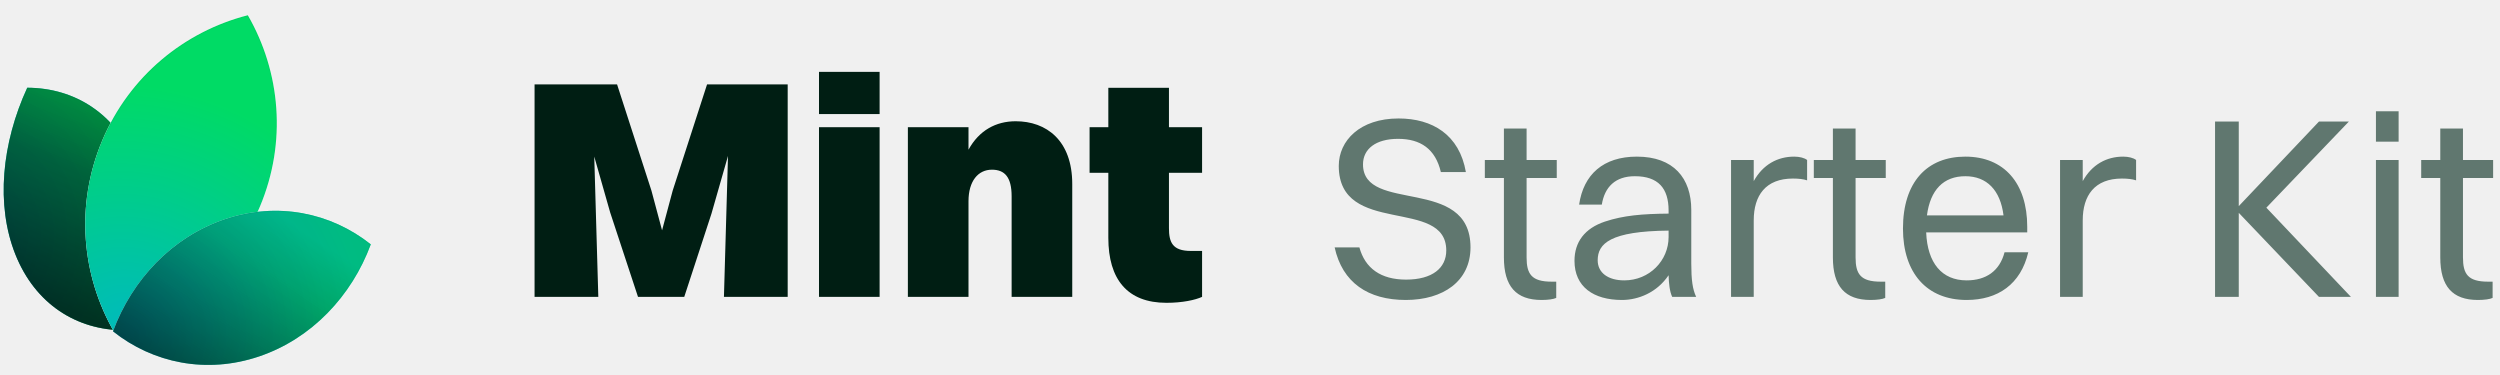
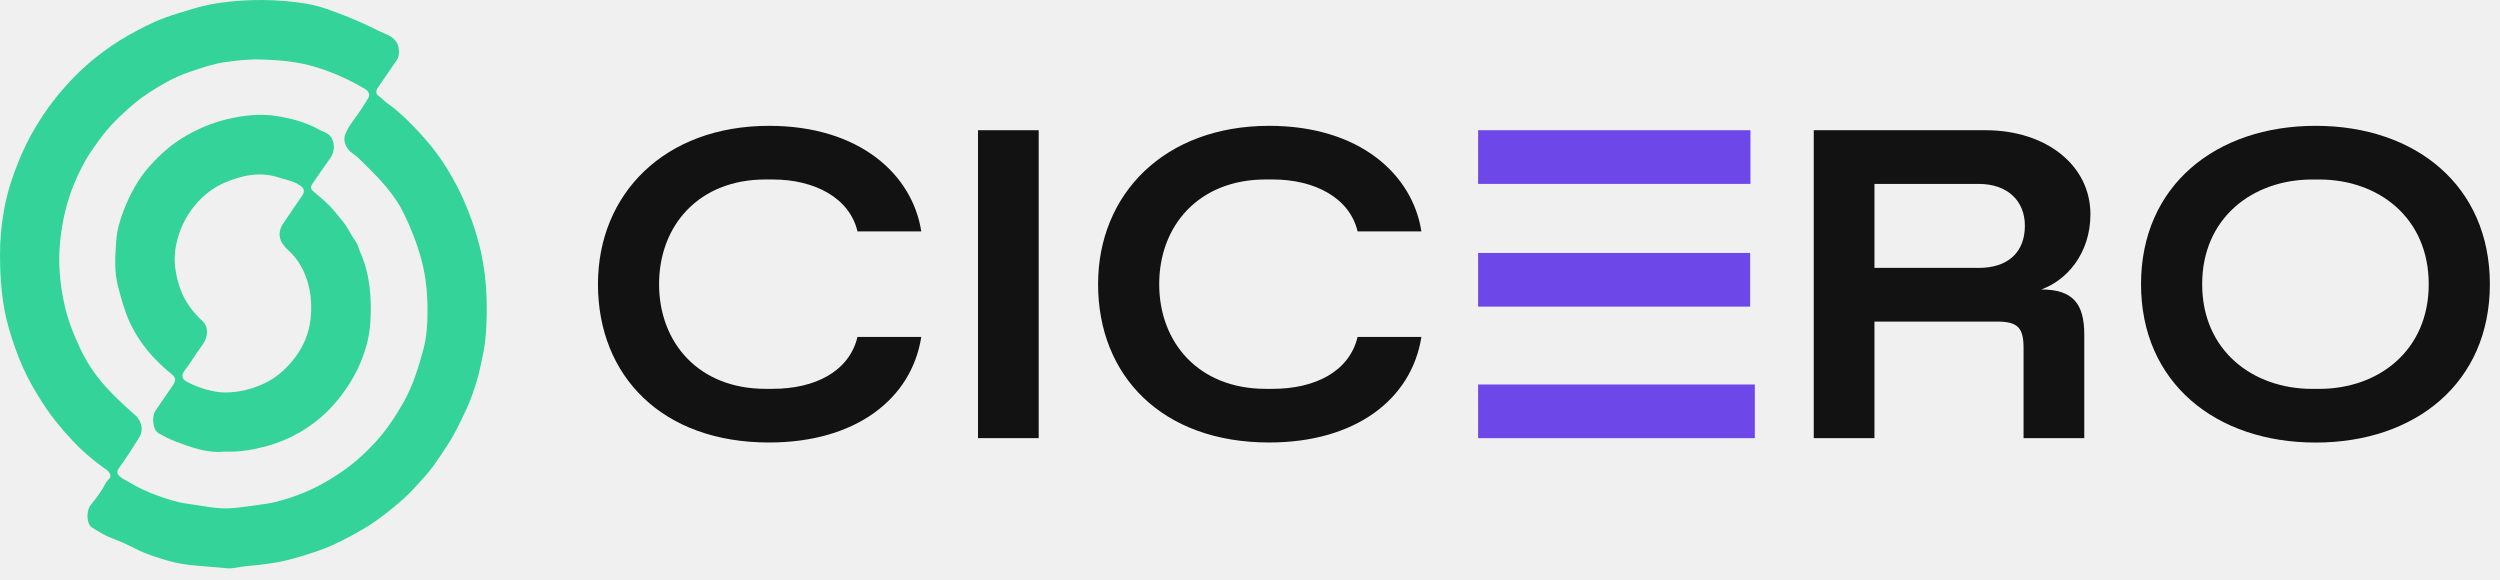
- <svg xmlns="http://www.w3.org/2000/svg" width="160" height="24" viewBox="0 0 160 24" fill="none">
-   <path d="M7.953 21.139C4.896 21.13 2.255 19.458 0.987 16.29C-0.28 13.121 0.109 9.163 1.744 5.615C4.801 5.624 7.442 7.296 8.71 10.465C9.977 13.633 9.588 17.591 7.953 21.139Z" fill="white" />
-   <path d="M7.953 21.139C4.896 21.13 2.255 19.458 0.987 16.29C-0.28 13.121 0.109 9.163 1.744 5.615C4.801 5.624 7.442 7.296 8.71 10.465C9.977 13.633 9.588 17.591 7.953 21.139Z" fill="url(#paint0_radial_115_86)" />
-   <path d="M7.953 21.139C4.896 21.13 2.255 19.458 0.987 16.29C-0.28 13.121 0.109 9.163 1.744 5.615C4.801 5.624 7.442 7.296 8.71 10.465C9.977 13.633 9.588 17.591 7.953 21.139Z" fill="black" fill-opacity="0.5" style="mix-blend-mode:hard-light" />
-   <path d="M7.953 21.139C4.896 21.13 2.255 19.458 0.987 16.29C-0.28 13.121 0.109 9.163 1.744 5.615C4.801 5.624 7.442 7.296 8.71 10.465C9.977 13.633 9.588 17.591 7.953 21.139Z" fill="url(#paint1_linear_115_86)" fill-opacity="0.5" style="mix-blend-mode:hard-light" />
-   <path d="M7.935 21.111C4.897 21.096 2.274 19.431 1.013 16.279C-0.248 13.124 0.136 9.182 1.762 5.643C4.8 5.659 7.423 7.324 8.684 10.476C9.945 13.63 9.561 17.572 7.935 21.111Z" stroke="url(#paint2_linear_115_86)" stroke-opacity="0.05" stroke-width="0.056" />
-   <path d="M7.31 21.257C11.354 20.221 14.884 17.375 16.628 13.236C18.373 9.097 17.945 4.587 15.86 0.976C11.816 2.012 8.287 4.858 6.542 8.998C4.797 13.137 5.225 17.646 7.31 21.257Z" fill="white" />
-   <path d="M7.31 21.257C11.354 20.221 14.884 17.375 16.628 13.236C18.373 9.097 17.945 4.587 15.86 0.976C11.816 2.012 8.287 4.858 6.542 8.998C4.797 13.137 5.225 17.646 7.31 21.257Z" fill="url(#paint3_radial_115_86)" />
-   <path d="M16.602 13.225C14.864 17.349 11.351 20.187 7.324 21.225C5.253 17.624 4.829 13.132 6.568 9.009C8.306 4.885 11.819 2.047 15.846 1.009C17.918 4.61 18.341 9.101 16.602 13.225Z" stroke="url(#paint4_linear_115_86)" stroke-opacity="0.05" stroke-width="0.056" />
-   <path d="M7.234 21.207C9.789 23.237 13.21 23.951 16.577 22.814C19.944 21.677 22.506 18.945 23.73 15.638C21.175 13.608 17.754 12.894 14.387 14.031C11.02 15.168 8.458 17.901 7.234 21.207Z" fill="white" />
-   <path d="M7.234 21.207C9.789 23.237 13.21 23.951 16.577 22.814C19.944 21.677 22.506 18.945 23.73 15.638C21.175 13.608 17.754 12.894 14.387 14.031C11.02 15.168 8.458 17.901 7.234 21.207Z" fill="url(#paint5_radial_115_86)" />
-   <path d="M7.234 21.207C9.789 23.237 13.21 23.951 16.577 22.814C19.944 21.677 22.506 18.945 23.73 15.638C21.175 13.608 17.754 12.894 14.387 14.031C11.02 15.168 8.458 17.901 7.234 21.207Z" fill="black" fill-opacity="0.2" style="mix-blend-mode:hard-light" />
-   <path d="M7.234 21.207C9.789 23.237 13.21 23.951 16.577 22.814C19.944 21.677 22.506 18.945 23.73 15.638C21.175 13.608 17.754 12.894 14.387 14.031C11.02 15.168 8.458 17.901 7.234 21.207Z" fill="url(#paint6_linear_115_86)" fill-opacity="0.5" style="mix-blend-mode:hard-light" />
-   <path d="M16.568 22.787C13.218 23.918 9.814 23.212 7.267 21.198C8.492 17.907 11.044 15.189 14.396 14.058C17.747 12.927 21.15 13.633 23.697 15.648C22.472 18.938 19.92 21.656 16.568 22.787Z" stroke="url(#paint7_linear_115_86)" stroke-opacity="0.05" stroke-width="0.056" />
-   <path d="M34.212 19V5.4H39.492L41.692 12.2L42.372 14.74L43.052 12.2L45.252 5.4H50.412V19H46.332L46.592 9.98L45.532 13.68L43.792 19H40.832L39.052 13.6L38.032 10.02L38.292 19H34.212ZM52.416 7.3V4.6H56.295V7.3H52.416ZM52.416 19V8.14H56.295V19H52.416ZM58.104 19V8.14H61.984V9.58C62.664 8.34 63.744 7.76 65.004 7.76C66.964 7.76 68.624 8.98 68.624 11.78V19H64.744V12.56C64.744 11.34 64.304 10.86 63.484 10.86C62.604 10.86 61.984 11.58 61.984 12.88V19H58.104ZM70.933 15.22V11.06H69.733V8.14H70.933V5.62H74.813V8.14H76.933V11.06H74.813V14.6C74.813 15.5 75.033 16.06 76.213 16.06H76.933V19C76.493 19.2 75.673 19.38 74.653 19.38C72.153 19.38 70.933 17.88 70.933 15.22Z" fill="#001E13" />
-   <path d="M87.232 10.519C87.232 13.687 94.112 11.229 94.112 15.832C94.112 17.994 92.364 19.198 89.971 19.198C87.562 19.198 85.912 18.093 85.417 15.832H87.001C87.364 17.169 88.371 17.895 89.987 17.895C91.671 17.895 92.561 17.152 92.561 16.03C92.561 12.598 85.681 15.155 85.681 10.618C85.681 9.001 87.034 7.582 89.509 7.582C91.671 7.582 93.403 8.621 93.816 11.014H92.215C91.868 9.529 90.912 8.886 89.476 8.886C88.057 8.886 87.232 9.529 87.232 10.519ZM96.25 16.476V11.393H95.029V10.239H96.25V8.226H97.702V10.239H99.632V11.393H97.702V16.476C97.702 17.532 98.015 18.026 99.302 18.026H99.599V19.066C99.434 19.148 99.071 19.198 98.659 19.198C97.025 19.198 96.25 18.323 96.25 16.476ZM102.516 13.093H101.064C101.345 11.162 102.615 10.024 104.76 10.024C107.103 10.024 108.242 11.393 108.242 13.44V16.888C108.242 17.895 108.324 18.521 108.555 19H107.021C106.856 18.654 106.806 18.142 106.79 17.614C106.047 18.72 104.859 19.198 103.803 19.198C101.988 19.198 100.767 18.357 100.767 16.69C100.767 15.486 101.427 14.611 102.714 14.182C103.902 13.786 105.107 13.687 106.79 13.671V13.473C106.79 12.053 106.13 11.278 104.628 11.278C103.374 11.278 102.698 11.971 102.516 13.093ZM102.252 16.657C102.252 17.465 102.929 17.944 103.952 17.944C105.569 17.944 106.79 16.674 106.79 15.172V14.759C103.061 14.793 102.252 15.585 102.252 16.657ZM110.787 19V10.239H112.239V11.591C112.833 10.519 113.774 10.024 114.83 10.024C115.176 10.024 115.49 10.107 115.655 10.239V11.542C115.407 11.46 115.094 11.427 114.747 11.427C112.998 11.427 112.239 12.515 112.239 14.1V19H110.787ZM117.305 16.476V11.393H116.084V10.239H117.305V8.226H118.757V10.239H120.688V11.393H118.757V16.476C118.757 17.532 119.071 18.026 120.358 18.026H120.655V19.066C120.49 19.148 120.127 19.198 119.714 19.198C118.081 19.198 117.305 18.323 117.305 16.476ZM129.809 16.145C129.33 18.192 127.862 19.198 125.865 19.198C123.324 19.198 121.79 17.482 121.79 14.627C121.79 11.658 123.324 10.024 125.783 10.024C128.258 10.024 129.743 11.723 129.743 14.512V14.875H123.275C123.357 16.838 124.281 17.944 125.865 17.944C127.103 17.944 127.977 17.35 128.291 16.145H129.809ZM125.783 11.278C124.38 11.278 123.539 12.152 123.324 13.786H128.225C128.027 12.169 127.152 11.278 125.783 11.278ZM131.843 19V10.239H133.295V11.591C133.889 10.519 134.829 10.024 135.885 10.024C136.232 10.024 136.545 10.107 136.71 10.239V11.542C136.463 11.46 136.149 11.427 135.803 11.427C134.054 11.427 133.295 12.515 133.295 14.1V19H131.843ZM141.763 19V7.78H143.281V13.192L148.413 7.78H150.327L145.047 13.291L150.459 19H148.413L143.281 13.621V19H141.763ZM152.06 9.067V7.12H153.512V9.067H152.06ZM152.06 19V10.239H153.512V19H152.06ZM156.178 16.476V11.393H154.957V10.239H156.178V8.226H157.63V10.239H159.56V11.393H157.63V16.476C157.63 17.532 157.943 18.026 159.23 18.026H159.527V19.066C159.362 19.148 158.999 19.198 158.587 19.198C156.953 19.198 156.178 18.323 156.178 16.476Z" fill="#002719" fill-opacity="0.6" />
-   <defs>
-     <radialGradient id="paint0_radial_115_86" cx="0" cy="0" r="1" gradientUnits="userSpaceOnUse" gradientTransform="translate(-3.00503 15.023) rotate(-10.029) scale(17.9572 17.784)">
-       <stop stop-color="#00B0BB" />
-       <stop offset="1" stop-color="#00DB65" />
-     </radialGradient>
-     <linearGradient id="paint1_linear_115_86" x1="7.39" y1="4.813" x2="1.63" y2="18.689" gradientUnits="userSpaceOnUse">
-       <stop stop-color="#18E299" />
-       <stop offset="1" />
-     </linearGradient>
-     <linearGradient id="paint2_linear_115_86" x1="7.948" y1="8.016" x2="1.761" y2="18.746" gradientUnits="userSpaceOnUse">
-       <stop />
-       <stop offset="1" stop-opacity="0" />
-     </linearGradient>
-     <radialGradient id="paint3_radial_115_86" cx="0" cy="0" r="1" gradientUnits="userSpaceOnUse" gradientTransform="translate(8.11404 20.8822) rotate(-75.7542) scale(21.6246 23.7772)">
-       <stop stop-color="#00BBBB" />
-       <stop offset="0.713" stop-color="#00DB65" />
-     </radialGradient>
-     <linearGradient id="paint4_linear_115_86" x1="7.602" y1="5.871" x2="15.556" y2="16.372" gradientUnits="userSpaceOnUse">
-       <stop />
-       <stop offset="1" stop-opacity="0" />
-     </linearGradient>
-     <radialGradient id="paint5_radial_115_86" cx="0" cy="0" r="1" gradientUnits="userSpaceOnUse" gradientTransform="translate(7.84537 21.5181) rotate(-20.3525) scale(18.5603 17.32)">
-       <stop stop-color="#00B0BB" />
-       <stop offset="1" stop-color="#00DB65" />
-     </radialGradient>
-     <linearGradient id="paint6_linear_115_86" x1="16.808" y1="13.007" x2="10.041" y2="22.994" gradientUnits="userSpaceOnUse">
-       <stop stop-color="#00B1BC" />
-       <stop offset="1" />
-     </linearGradient>
-     <linearGradient id="paint7_linear_115_86" x1="16.808" y1="13.007" x2="14.169" y2="23.841" gradientUnits="userSpaceOnUse">
-       <stop />
-       <stop offset="1" stop-opacity="0" />
-     </linearGradient>
-   </defs>
+ <svg xmlns="http://www.w3.org/2000/svg" width="151" height="35" viewBox="0 0 151 35" fill="none">
+   <path d="M36.117 17.165C36.117 11.719 40.129 7.6 46.452 7.6C51.925 7.6 55.114 10.549 55.645 13.976H51.792C51.313 11.956 49.215 10.84 46.663 10.84H46.237C42.198 10.84 39.808 13.63 39.808 17.163C39.808 20.696 42.198 23.486 46.237 23.486H46.663C49.213 23.486 51.286 22.45 51.792 20.35H55.645C55.061 24.096 51.685 26.727 46.452 26.727C39.996 26.73 36.117 22.718 36.117 17.165Z" fill="#121213" />
+   <path d="M59.071 26.463V7.865H62.737V26.463H59.071Z" fill="#121213" />
+   <path d="M66.324 17.165C66.324 11.718 70.337 7.6 76.66 7.6C82.133 7.6 85.322 10.549 85.852 13.976H81.999C81.52 11.956 79.423 10.84 76.871 10.84H76.445C72.406 10.84 70.016 13.63 70.016 17.163C70.016 20.696 72.406 23.486 76.445 23.486H76.871C79.421 23.486 81.494 22.45 81.999 20.35H85.852C85.268 24.096 81.893 26.726 76.66 26.726C70.204 26.73 66.324 22.718 66.324 17.165Z" fill="#121213" />
+   <path d="M89.279 7.865H105.727V11.108H92.946H89.279V7.865ZM89.279 23.223H92.946H105.991V26.465H89.278V23.223H89.279ZM89.279 18.52V15.278H92.946H105.709V18.52H92.946H89.279Z" fill="#6E47E9" />
+   <path d="M109.551 26.463V7.865H119.913C123.632 7.865 126.262 10.018 126.262 12.941C126.262 15.333 124.802 16.953 123.286 17.484C125.226 17.484 125.89 18.36 125.89 20.22V26.463H122.223V21.017C122.223 19.768 121.851 19.423 120.603 19.423H113.217V26.465H109.551V26.463ZM113.217 16.181H119.513C121.267 16.181 122.303 15.251 122.303 13.631C122.303 12.144 121.267 11.108 119.513 11.108H113.217V16.181Z" fill="#121213" />
+   <path d="M129.318 17.165C129.318 11.213 133.834 7.6 139.866 7.6C145.898 7.6 150.388 11.213 150.388 17.165C150.388 23.117 145.898 26.73 139.866 26.73C133.834 26.73 129.318 23.117 129.318 17.165ZM140.079 23.488C143.666 23.488 146.695 21.175 146.695 17.165C146.695 13.152 143.666 10.842 140.079 10.842H139.653C136.067 10.842 133.011 13.154 133.011 17.165C133.011 21.177 136.067 23.488 139.653 23.488H140.079Z" fill="#121213" />
+   <path d="M13.686 34.322C12.493 34.189 11.271 34.201 10.117 33.859C9.48 33.669 8.827 33.474 8.213 33.156C7.746 32.915 7.251 32.693 6.752 32.505C6.323 32.341 5.941 32.102 5.56 31.864C5.21 31.646 5.196 30.837 5.496 30.478C5.844 30.063 6.16 29.621 6.408 29.138C6.495 28.97 6.779 28.861 6.632 28.599C6.531 28.418 6.348 28.313 6.188 28.2C5.54 27.731 4.932 27.207 4.392 26.627C3.746 25.933 3.132 25.206 2.614 24.398C2.167 23.703 1.744 22.994 1.409 22.246C1.067 21.484 0.786 20.696 0.55 19.889C0.115 18.407 0.002 16.895 0 15.367C0 14.48 0.083 13.593 0.236 12.723C0.367 11.976 0.57 11.232 0.829 10.519C1.127 9.697 1.468 8.881 1.892 8.121C2.328 7.341 2.822 6.585 3.386 5.885C4.124 4.972 4.944 4.129 5.869 3.403C6.451 2.947 7.063 2.526 7.714 2.159C8.447 1.747 9.178 1.355 9.97 1.067C10.561 0.853 11.159 0.679 11.76 0.501C12.277 0.35 12.79 0.239 13.317 0.166C15.054 -0.072 16.793 -0.056 18.522 0.226C19.411 0.372 20.243 0.72 21.081 1.05C21.705 1.295 22.309 1.586 22.907 1.88C23.281 2.065 23.739 2.169 23.979 2.594C24.126 2.853 24.149 3.364 23.979 3.609C23.592 4.168 23.208 4.728 22.825 5.289C22.704 5.467 22.674 5.669 22.866 5.795C23.052 5.917 23.191 6.09 23.368 6.216C24.133 6.757 24.788 7.417 25.418 8.104C26.062 8.805 26.637 9.564 27.12 10.382C27.407 10.87 27.682 11.367 27.918 11.887C28.339 12.815 28.683 13.763 28.939 14.75C29.349 16.334 29.448 17.94 29.381 19.568C29.356 20.171 29.302 20.778 29.184 21.358C29.056 21.98 28.932 22.609 28.735 23.216C28.573 23.71 28.408 24.207 28.188 24.675C27.822 25.458 27.459 26.24 26.972 26.968C26.706 27.367 26.44 27.774 26.161 28.164C25.822 28.638 25.4 29.053 25.011 29.493C24.602 29.958 24.122 30.352 23.648 30.741C23.093 31.195 22.513 31.623 21.883 31.986C21.331 32.308 20.768 32.608 20.193 32.876C19.418 33.239 18.598 33.484 17.771 33.722C16.818 33.995 15.858 34.116 14.882 34.194C14.483 34.226 14.094 34.361 13.686 34.322ZM15.675 3.591C14.965 3.573 14.261 3.662 13.563 3.758C12.889 3.85 12.239 4.081 11.592 4.295C11.024 4.484 10.476 4.721 9.961 5.016C9.327 5.376 8.706 5.756 8.14 6.23C7.643 6.647 7.166 7.078 6.728 7.552C6.321 7.988 5.973 8.471 5.629 8.961C5.134 9.669 4.745 10.43 4.428 11.223C4.027 12.224 3.789 13.266 3.657 14.345C3.48 15.795 3.608 17.211 3.943 18.615C4.092 19.241 4.316 19.85 4.573 20.451C4.921 21.271 5.331 22.047 5.87 22.742C6.538 23.605 7.342 24.35 8.16 25.071C8.545 25.412 8.689 25.962 8.417 26.405C8.03 27.037 7.626 27.662 7.191 28.262C6.992 28.535 7.106 28.68 7.299 28.829C7.439 28.938 7.608 29.007 7.759 29.101C8.305 29.438 8.886 29.71 9.485 29.924C10.085 30.139 10.688 30.343 11.333 30.427C12.239 30.546 13.139 30.774 14.06 30.689C14.759 30.624 15.457 30.524 16.154 30.416C16.809 30.315 17.425 30.107 18.028 29.884C18.988 29.527 19.881 29.026 20.727 28.434C21.46 27.921 22.113 27.325 22.708 26.67C23.363 25.949 23.895 25.137 24.38 24.285C24.953 23.275 25.279 22.185 25.576 21.085C25.769 20.365 25.817 19.603 25.822 18.858C25.831 17.786 25.735 16.723 25.45 15.672C25.187 14.705 24.83 13.793 24.39 12.893C23.821 11.726 22.948 10.822 22.05 9.935C21.808 9.697 21.567 9.447 21.276 9.247C20.875 8.97 20.697 8.459 20.862 8.082C20.999 7.77 21.187 7.476 21.398 7.197C21.7 6.799 21.968 6.375 22.231 5.949C22.373 5.719 22.268 5.506 22.058 5.38C21.017 4.76 19.915 4.274 18.744 3.958C17.739 3.692 16.71 3.618 15.675 3.591Z" fill="#34D399" />
+   <path d="M13.571 27.275C12.569 27.392 11.55 27.03 10.547 26.643C10.224 26.519 9.903 26.348 9.592 26.178C9.229 25.977 9.131 25.184 9.413 24.771C9.754 24.269 10.1 23.772 10.441 23.27C10.652 22.959 10.629 22.81 10.332 22.57C9.293 21.727 8.435 20.735 7.86 19.518C7.529 18.813 7.332 18.068 7.133 17.316C6.888 16.389 6.955 15.47 7.019 14.556C7.064 13.917 7.248 13.264 7.486 12.666C7.86 11.726 8.338 10.819 9.019 10.056C9.658 9.339 10.366 8.696 11.216 8.212C11.988 7.77 12.79 7.427 13.649 7.216C14.677 6.964 15.731 6.842 16.771 7.018C17.64 7.165 18.51 7.392 19.296 7.843C19.504 7.962 19.756 8.001 19.922 8.192C20.242 8.561 20.245 9.138 19.94 9.566C19.576 10.079 19.214 10.593 18.861 11.113C18.76 11.262 18.742 11.408 18.918 11.553C19.273 11.845 19.626 12.141 19.944 12.471C20.201 12.739 20.427 13.044 20.668 13.328C21 13.719 21.188 14.189 21.488 14.593C21.616 14.765 21.658 15 21.747 15.202C22.357 16.577 22.462 18.029 22.366 19.502C22.304 20.453 22.034 21.365 21.628 22.228C21.271 22.987 20.808 23.676 20.261 24.322C19.628 25.069 18.879 25.672 18.041 26.148C17.447 26.485 16.81 26.753 16.134 26.939C15.325 27.159 14.517 27.312 13.571 27.275ZM13.504 23.706C14.471 23.713 15.209 23.497 15.908 23.183C16.632 22.858 17.218 22.345 17.722 21.72C18.306 20.994 18.655 20.183 18.758 19.27C18.833 18.597 18.808 17.928 18.643 17.259C18.432 16.409 18.034 15.671 17.39 15.092C16.884 14.639 16.707 14.091 17.113 13.49C17.482 12.947 17.846 12.4 18.222 11.861C18.395 11.614 18.428 11.412 18.143 11.222C18.057 11.165 17.977 11.101 17.882 11.055C17.555 10.899 17.198 10.845 16.86 10.73C15.717 10.343 14.615 10.588 13.571 11.032C12.89 11.323 12.293 11.781 11.791 12.379C11.19 13.094 10.824 13.905 10.639 14.783C10.45 15.679 10.579 16.583 10.893 17.456C11.17 18.23 11.649 18.854 12.238 19.403C12.425 19.576 12.496 19.779 12.501 20.02C12.508 20.359 12.384 20.625 12.175 20.907C11.807 21.401 11.497 21.939 11.119 22.428C10.941 22.661 11.003 22.911 11.278 23.055C12.033 23.454 12.835 23.674 13.504 23.706Z" fill="#34D399" />
</svg>
